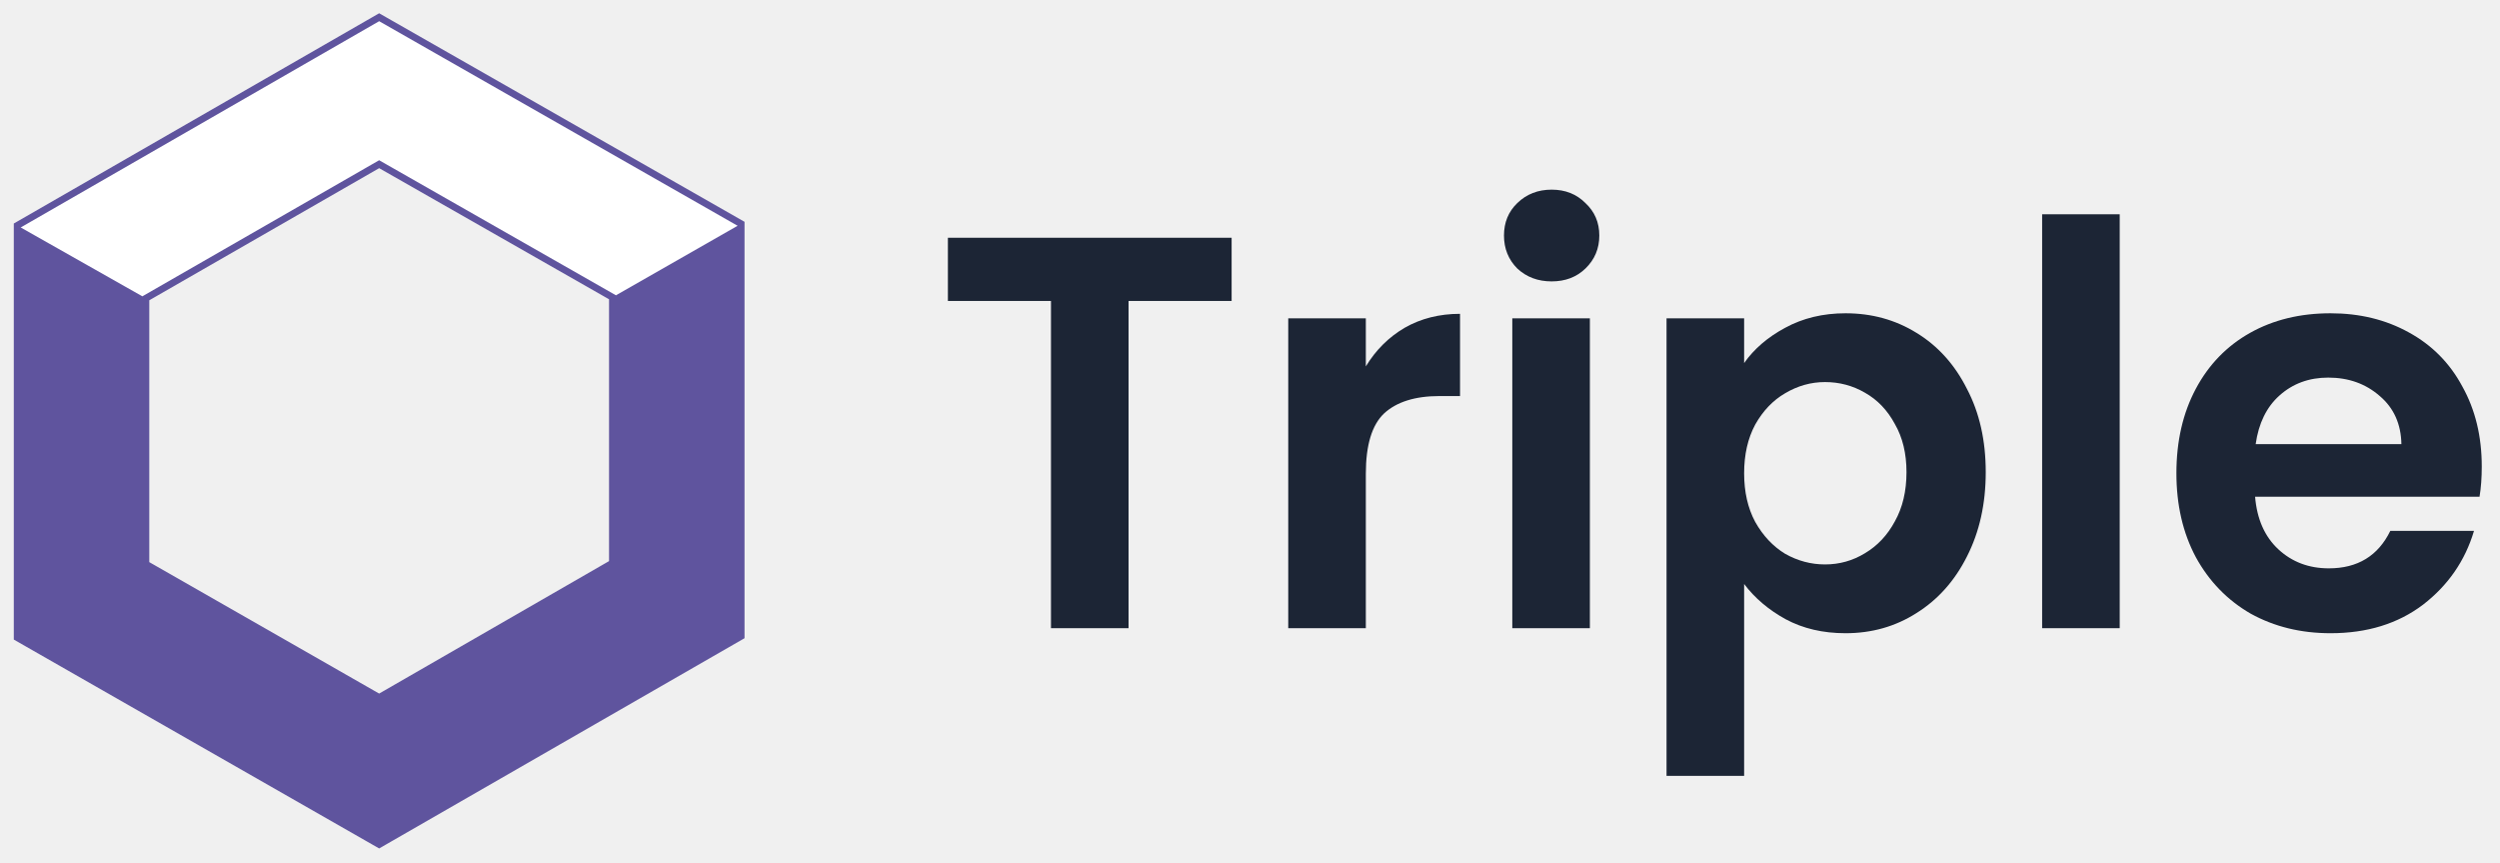
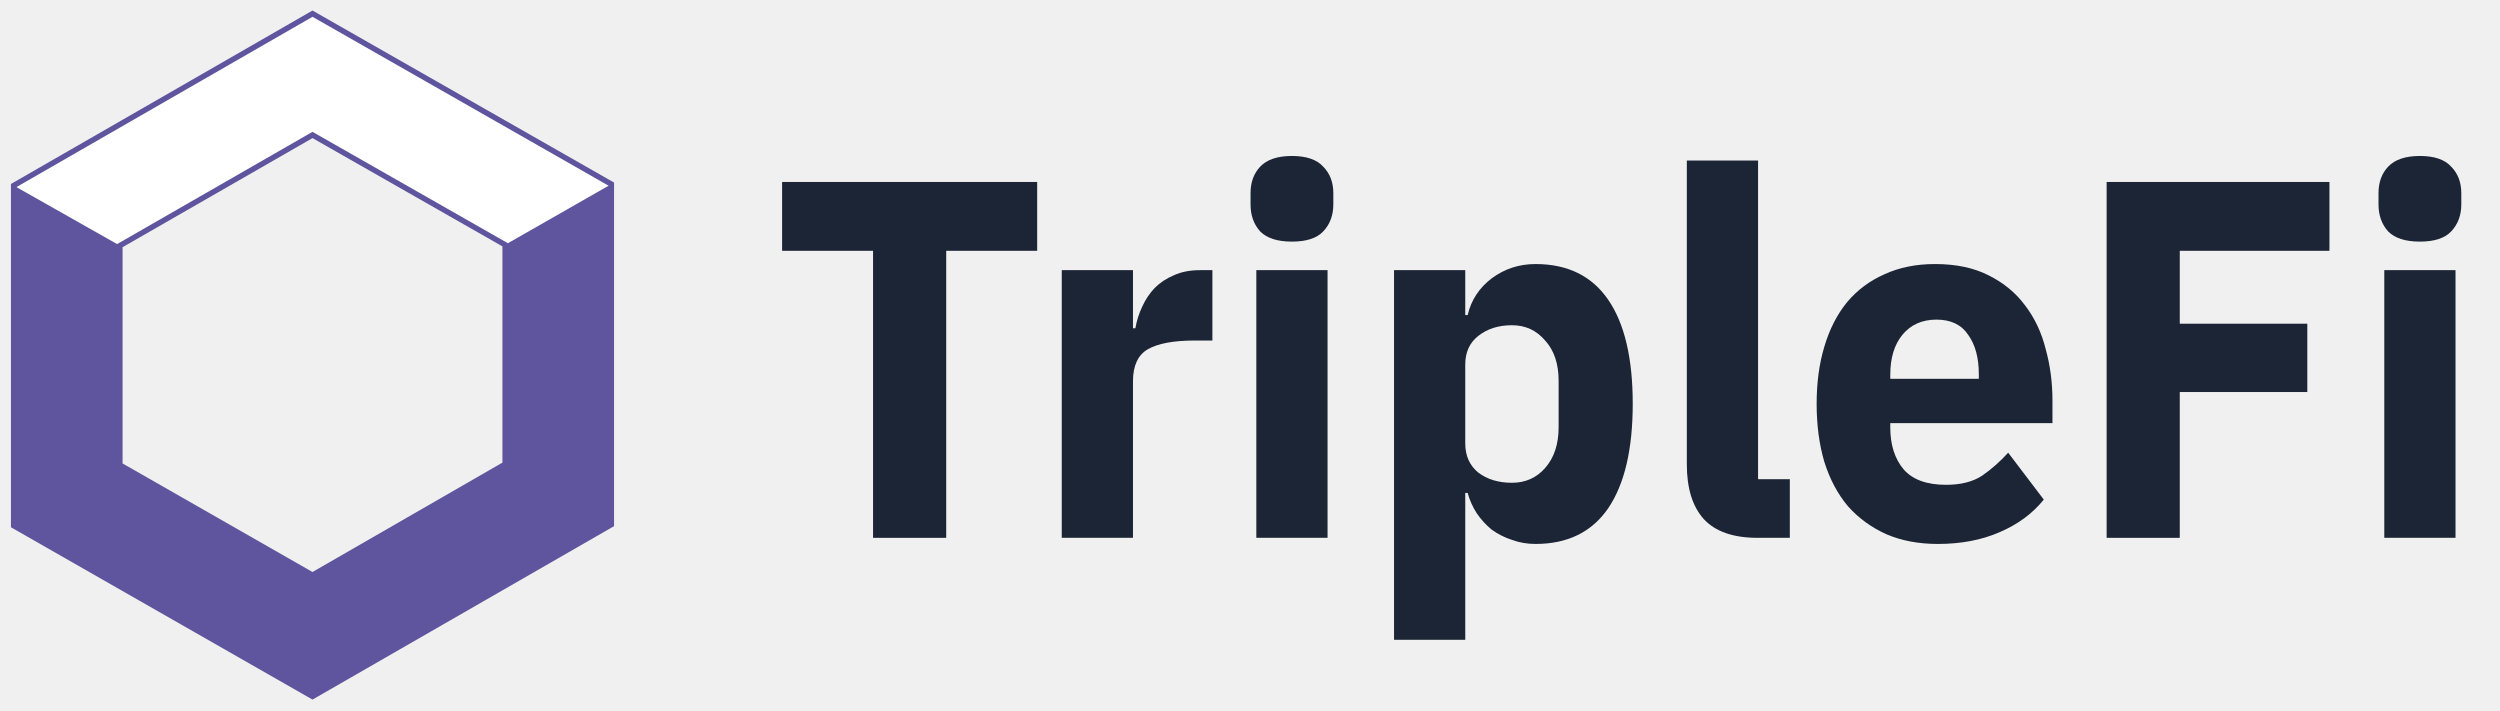
- <svg xmlns="http://www.w3.org/2000/svg" width="145" height="50" viewBox="0 0 145 50" fill="none">
-   <path d="M43 36.902V24.98V12.98L22 1L1 13.079V25V37L22 49L43 36.902ZM8.462 32.718V24.98V17.301L22 9.504L35.538 17.242V24.98V32.66L22 40.457L8.462 32.718Z" fill="#5F549E" />
-   <path d="M1 13.079L8.462 17.301L22 9.524L35.538 17.242L43 12.98L22 1L1 13.079Z" fill="white" />
-   <path d="M1 13.079L22 1L43 12.98V36.902L22 48.98L1 36.98V13.079Z" stroke="#5F549E" stroke-width="0.399" stroke-miterlimit="10" />
-   <path d="M8.462 17.301L22 9.524L35.538 17.242V32.66L22 40.457L8.462 32.719V17.301Z" stroke="#5F549E" stroke-width="0.399" stroke-miterlimit="10" />
-   <path d="M71.463 13.79V17.456H65.483V36.435H60.981V17.456H55V13.79H71.463Z" fill="#1C2535" />
-   <path d="M79.25 21.252C79.829 20.3 80.579 19.554 81.501 19.013C82.444 18.473 83.516 18.202 84.716 18.202V22.971H83.526C82.112 22.971 81.04 23.307 80.311 23.977C79.603 24.648 79.25 25.816 79.25 27.481V36.435H74.748V18.462H79.25V21.252Z" fill="#1C2535" />
-   <path d="M90.031 16.321C89.238 16.321 88.574 16.072 88.038 15.574C87.523 15.055 87.266 14.417 87.266 13.66C87.266 12.903 87.523 12.276 88.038 11.779C88.574 11.259 89.238 11 90.031 11C90.825 11 91.478 11.259 91.993 11.779C92.529 12.276 92.797 12.903 92.797 13.66C92.797 14.417 92.529 15.055 91.993 15.574C91.478 16.072 90.825 16.321 90.031 16.321ZM92.25 18.462V36.435H87.748V18.462H92.25Z" fill="#1C2535" />
-   <path d="M101.2 21.057C101.778 20.235 102.572 19.554 103.579 19.013C104.608 18.451 105.776 18.17 107.084 18.17C108.606 18.17 109.978 18.548 111.2 19.305C112.443 20.062 113.419 21.144 114.126 22.55C114.855 23.934 115.219 25.545 115.219 27.384C115.219 29.222 114.855 30.855 114.126 32.282C113.419 33.688 112.443 34.781 111.2 35.559C109.978 36.338 108.606 36.727 107.084 36.727C105.776 36.727 104.619 36.457 103.611 35.916C102.625 35.375 101.821 34.694 101.2 33.872V45H96.698V18.462H101.2V21.057ZM110.621 27.384C110.621 26.302 110.396 25.372 109.946 24.593C109.517 23.793 108.938 23.188 108.209 22.777C107.502 22.366 106.73 22.16 105.894 22.16C105.08 22.16 104.308 22.377 103.579 22.809C102.872 23.22 102.293 23.826 101.843 24.626C101.414 25.426 101.2 26.367 101.2 27.448C101.2 28.53 101.414 29.471 101.843 30.271C102.293 31.071 102.872 31.688 103.579 32.12C104.308 32.531 105.08 32.737 105.894 32.737C106.73 32.737 107.502 32.52 108.209 32.088C108.938 31.655 109.517 31.039 109.946 30.239C110.396 29.438 110.621 28.487 110.621 27.384Z" fill="#1C2535" />
-   <path d="M122.992 12.428V36.435H118.491V12.428H122.992Z" fill="#1C2535" />
-   <path d="M144 27.059C144 27.708 143.957 28.292 143.871 28.811H130.848C130.956 30.109 131.406 31.125 132.199 31.861C132.992 32.596 133.968 32.964 135.125 32.964C136.797 32.964 137.987 32.239 138.694 30.79H143.55C143.035 32.52 142.049 33.948 140.592 35.072C139.134 36.176 137.344 36.727 135.222 36.727C133.507 36.727 131.963 36.349 130.591 35.592C129.241 34.813 128.18 33.721 127.408 32.315C126.658 30.909 126.282 29.287 126.282 27.448C126.282 25.588 126.658 23.956 127.408 22.55C128.158 21.144 129.209 20.062 130.559 19.305C131.91 18.548 133.464 18.17 135.222 18.17C136.915 18.17 138.426 18.538 139.756 19.273C141.106 20.008 142.146 21.057 142.875 22.42C143.625 23.761 144 25.307 144 27.059ZM139.337 25.761C139.316 24.593 138.898 23.663 138.083 22.971C137.269 22.258 136.272 21.901 135.093 21.901C133.978 21.901 133.035 22.247 132.263 22.939C131.513 23.609 131.052 24.55 130.881 25.761H139.337Z" fill="#1C2535" />
+ <svg xmlns="http://www.w3.org/2000/svg" width="183" height="52" viewBox="0 0 183 52" fill="none">
+   <path d="M44.75 38.398V25.98V13.479L22.875 1L1 13.582V26V38.5L22.875 51L44.75 38.398ZM8.773 34.04V25.98V17.98L22.875 9.858L36.977 17.919V25.98V33.979L22.875 42.101L8.773 34.04Z" fill="#5F549E" />
+   <path d="M1 13.582L8.773 17.98L22.875 9.879L36.977 17.919L44.75 13.479L22.875 1L1 13.582Z" fill="white" />
+   <path d="M1 13.582L22.875 1L44.75 13.479V38.398L22.875 50.98L1 38.48V13.582Z" stroke="#5F549E" stroke-width="0.399" stroke-miterlimit="10" />
+   <path d="M8.773 17.98L22.875 9.879L36.977 17.919V33.979L22.875 42.101L8.773 34.04V17.98Z" stroke="#5F549E" stroke-width="0.399" stroke-miterlimit="10" />
+   <path d="M69.263 18.358V39.369H63.908V18.358H57.25V13.32H75.921V18.358H69.263Z" fill="#1C2535" />
+   <path d="M77.72 39.369V19.776H82.934V24.031H83.11C83.204 23.483 83.368 22.961 83.603 22.463C83.838 21.941 84.143 21.481 84.519 21.082C84.918 20.684 85.388 20.373 85.928 20.149C86.469 19.901 87.103 19.776 87.831 19.776H88.747V24.927H87.443C85.917 24.927 84.778 25.138 84.026 25.561C83.298 25.984 82.934 26.768 82.934 27.912V39.369H77.72Z" fill="#1C2535" />
+   <path d="M94.57 17.686C93.513 17.686 92.738 17.438 92.245 16.94C91.775 16.418 91.54 15.758 91.54 14.962V14.141C91.54 13.345 91.775 12.698 92.245 12.2C92.738 11.678 93.513 11.417 94.57 11.417C95.627 11.417 96.39 11.678 96.86 12.2C97.353 12.698 97.6 13.345 97.6 14.141V14.962C97.6 15.758 97.353 16.418 96.86 16.94C96.39 17.438 95.627 17.686 94.57 17.686ZM91.963 19.776H97.177V39.369H91.963V19.776Z" fill="#1C2535" />
+   <path d="M102.043 19.776H107.257V23.061H107.433C107.691 21.966 108.278 21.07 109.194 20.373C110.134 19.677 111.202 19.328 112.4 19.328C114.749 19.328 116.522 20.199 117.72 21.941C118.917 23.683 119.516 26.22 119.516 29.554C119.516 32.888 118.917 35.438 117.72 37.205C116.522 38.946 114.749 39.817 112.4 39.817C111.79 39.817 111.214 39.718 110.674 39.519C110.134 39.344 109.641 39.096 109.194 38.772C108.772 38.424 108.408 38.026 108.102 37.578C107.797 37.105 107.574 36.608 107.433 36.085H107.257V46.833H102.043V19.776ZM110.674 35.339C111.66 35.339 112.471 34.978 113.105 34.257C113.762 33.51 114.091 32.515 114.091 31.271V27.875C114.091 26.631 113.762 25.648 113.105 24.927C112.471 24.18 111.66 23.807 110.674 23.807C109.688 23.807 108.866 24.068 108.208 24.591C107.574 25.088 107.257 25.785 107.257 26.68V32.465C107.257 33.361 107.574 34.07 108.208 34.592C108.866 35.09 109.688 35.339 110.674 35.339Z" fill="#1C2535" />
+   <path d="M128.655 39.369C126.87 39.369 125.555 38.909 124.709 37.989C123.887 37.068 123.476 35.737 123.476 33.995V11.753H128.69V35.078H131.015V39.369H128.655Z" fill="#1C2535" />
+   <path d="M141.856 39.817C140.447 39.817 139.19 39.581 138.087 39.108C136.983 38.611 136.043 37.926 135.268 37.056C134.517 36.16 133.941 35.078 133.542 33.809C133.166 32.54 132.978 31.122 132.978 29.554C132.978 28.012 133.166 26.618 133.542 25.374C133.918 24.105 134.47 23.023 135.198 22.128C135.949 21.232 136.865 20.548 137.946 20.075C139.026 19.577 140.259 19.328 141.645 19.328C143.171 19.328 144.475 19.602 145.555 20.149C146.659 20.697 147.551 21.431 148.232 22.351C148.937 23.272 149.442 24.342 149.747 25.561C150.076 26.755 150.24 28.012 150.24 29.33V30.972H138.368V31.271C138.368 32.565 138.697 33.597 139.355 34.368C140.012 35.115 141.046 35.488 142.455 35.488C143.535 35.488 144.416 35.264 145.097 34.816C145.778 34.344 146.412 33.784 146.999 33.137L149.606 36.57C148.784 37.59 147.704 38.387 146.365 38.959C145.05 39.531 143.547 39.817 141.856 39.817ZM141.75 23.396C140.693 23.396 139.86 23.77 139.249 24.516C138.662 25.238 138.368 26.208 138.368 27.427V27.726H144.85V27.39C144.85 26.195 144.592 25.238 144.075 24.516C143.582 23.77 142.807 23.396 141.75 23.396Z" fill="#1C2535" />
+   <path d="M154.205 39.369V13.32H170.515V18.358H159.559V23.695H168.895V28.696H159.559V39.369H154.205Z" fill="#1C2535" />
+   <path d="M177.137 17.686C176.08 17.686 175.305 17.438 174.812 16.94C174.342 16.418 174.107 15.758 174.107 14.962V14.141C174.107 13.345 174.342 12.698 174.812 12.2C175.305 11.678 176.08 11.417 177.137 11.417C178.194 11.417 178.957 11.678 179.427 12.2C179.92 12.698 180.167 13.345 180.167 14.141V14.962C180.167 15.758 179.92 16.418 179.427 16.94C178.957 17.438 178.194 17.686 177.137 17.686ZM174.53 19.776H179.744V39.369H174.53V19.776Z" fill="#1C2535" />
</svg>
